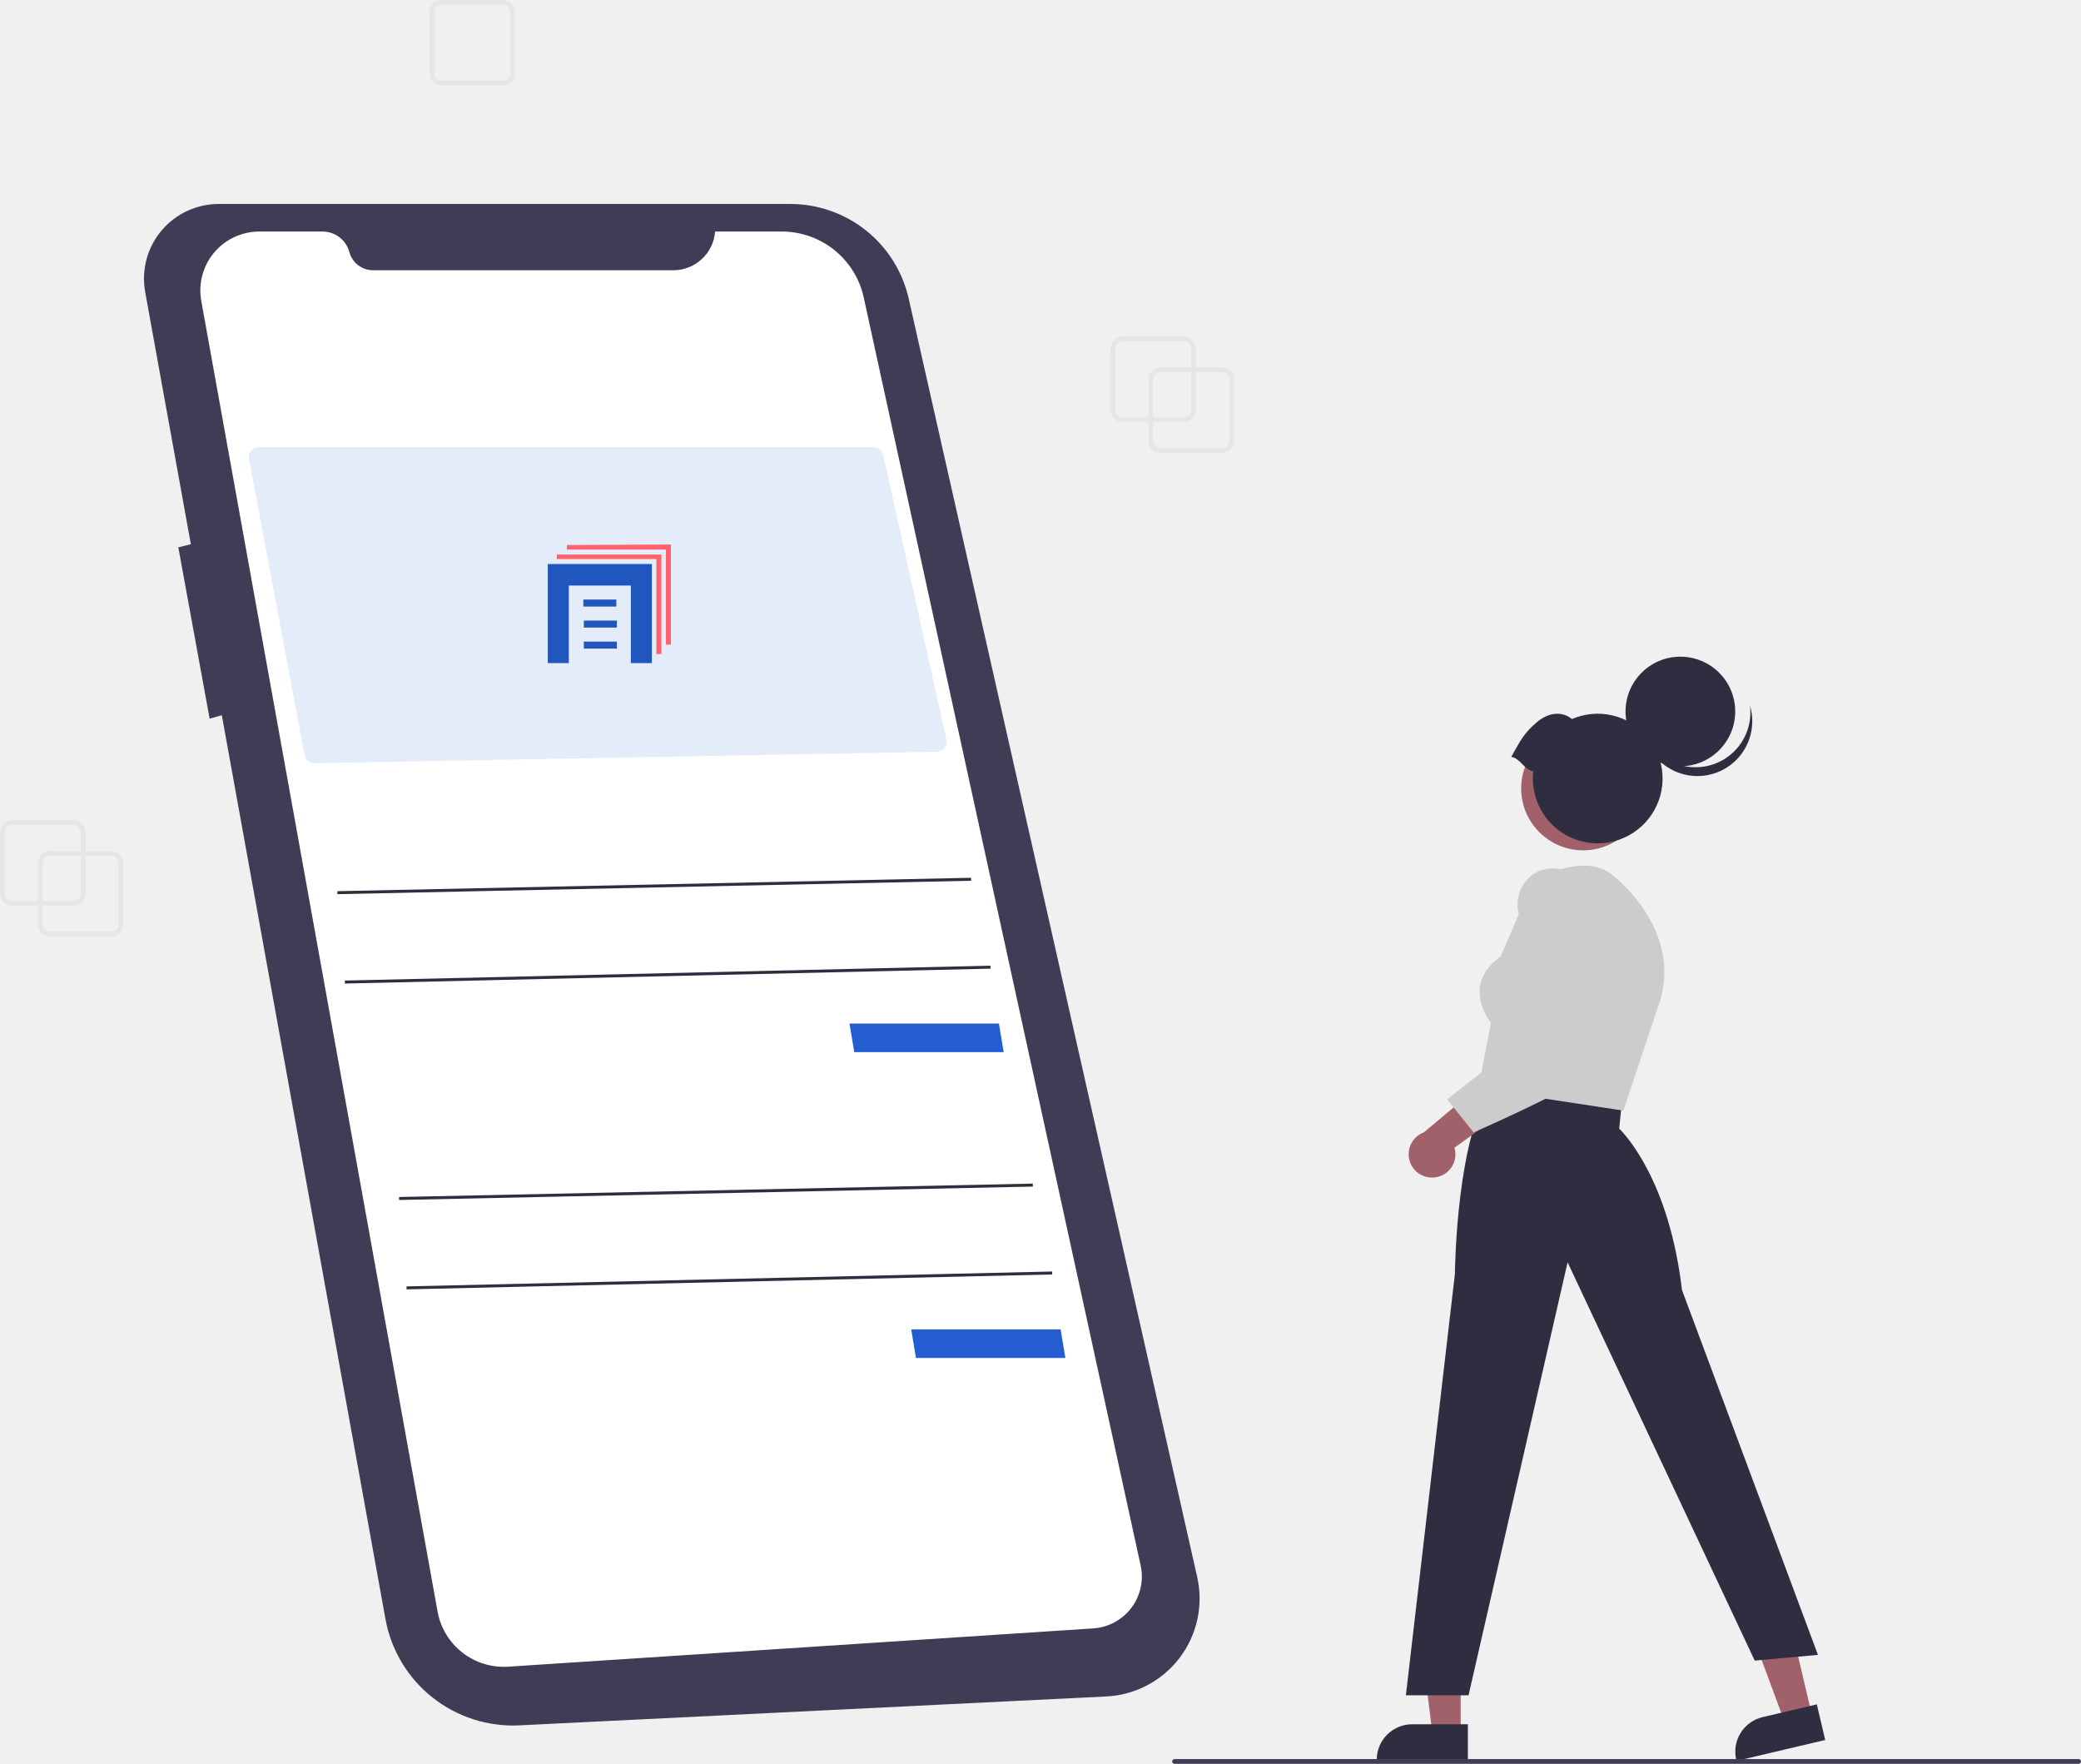
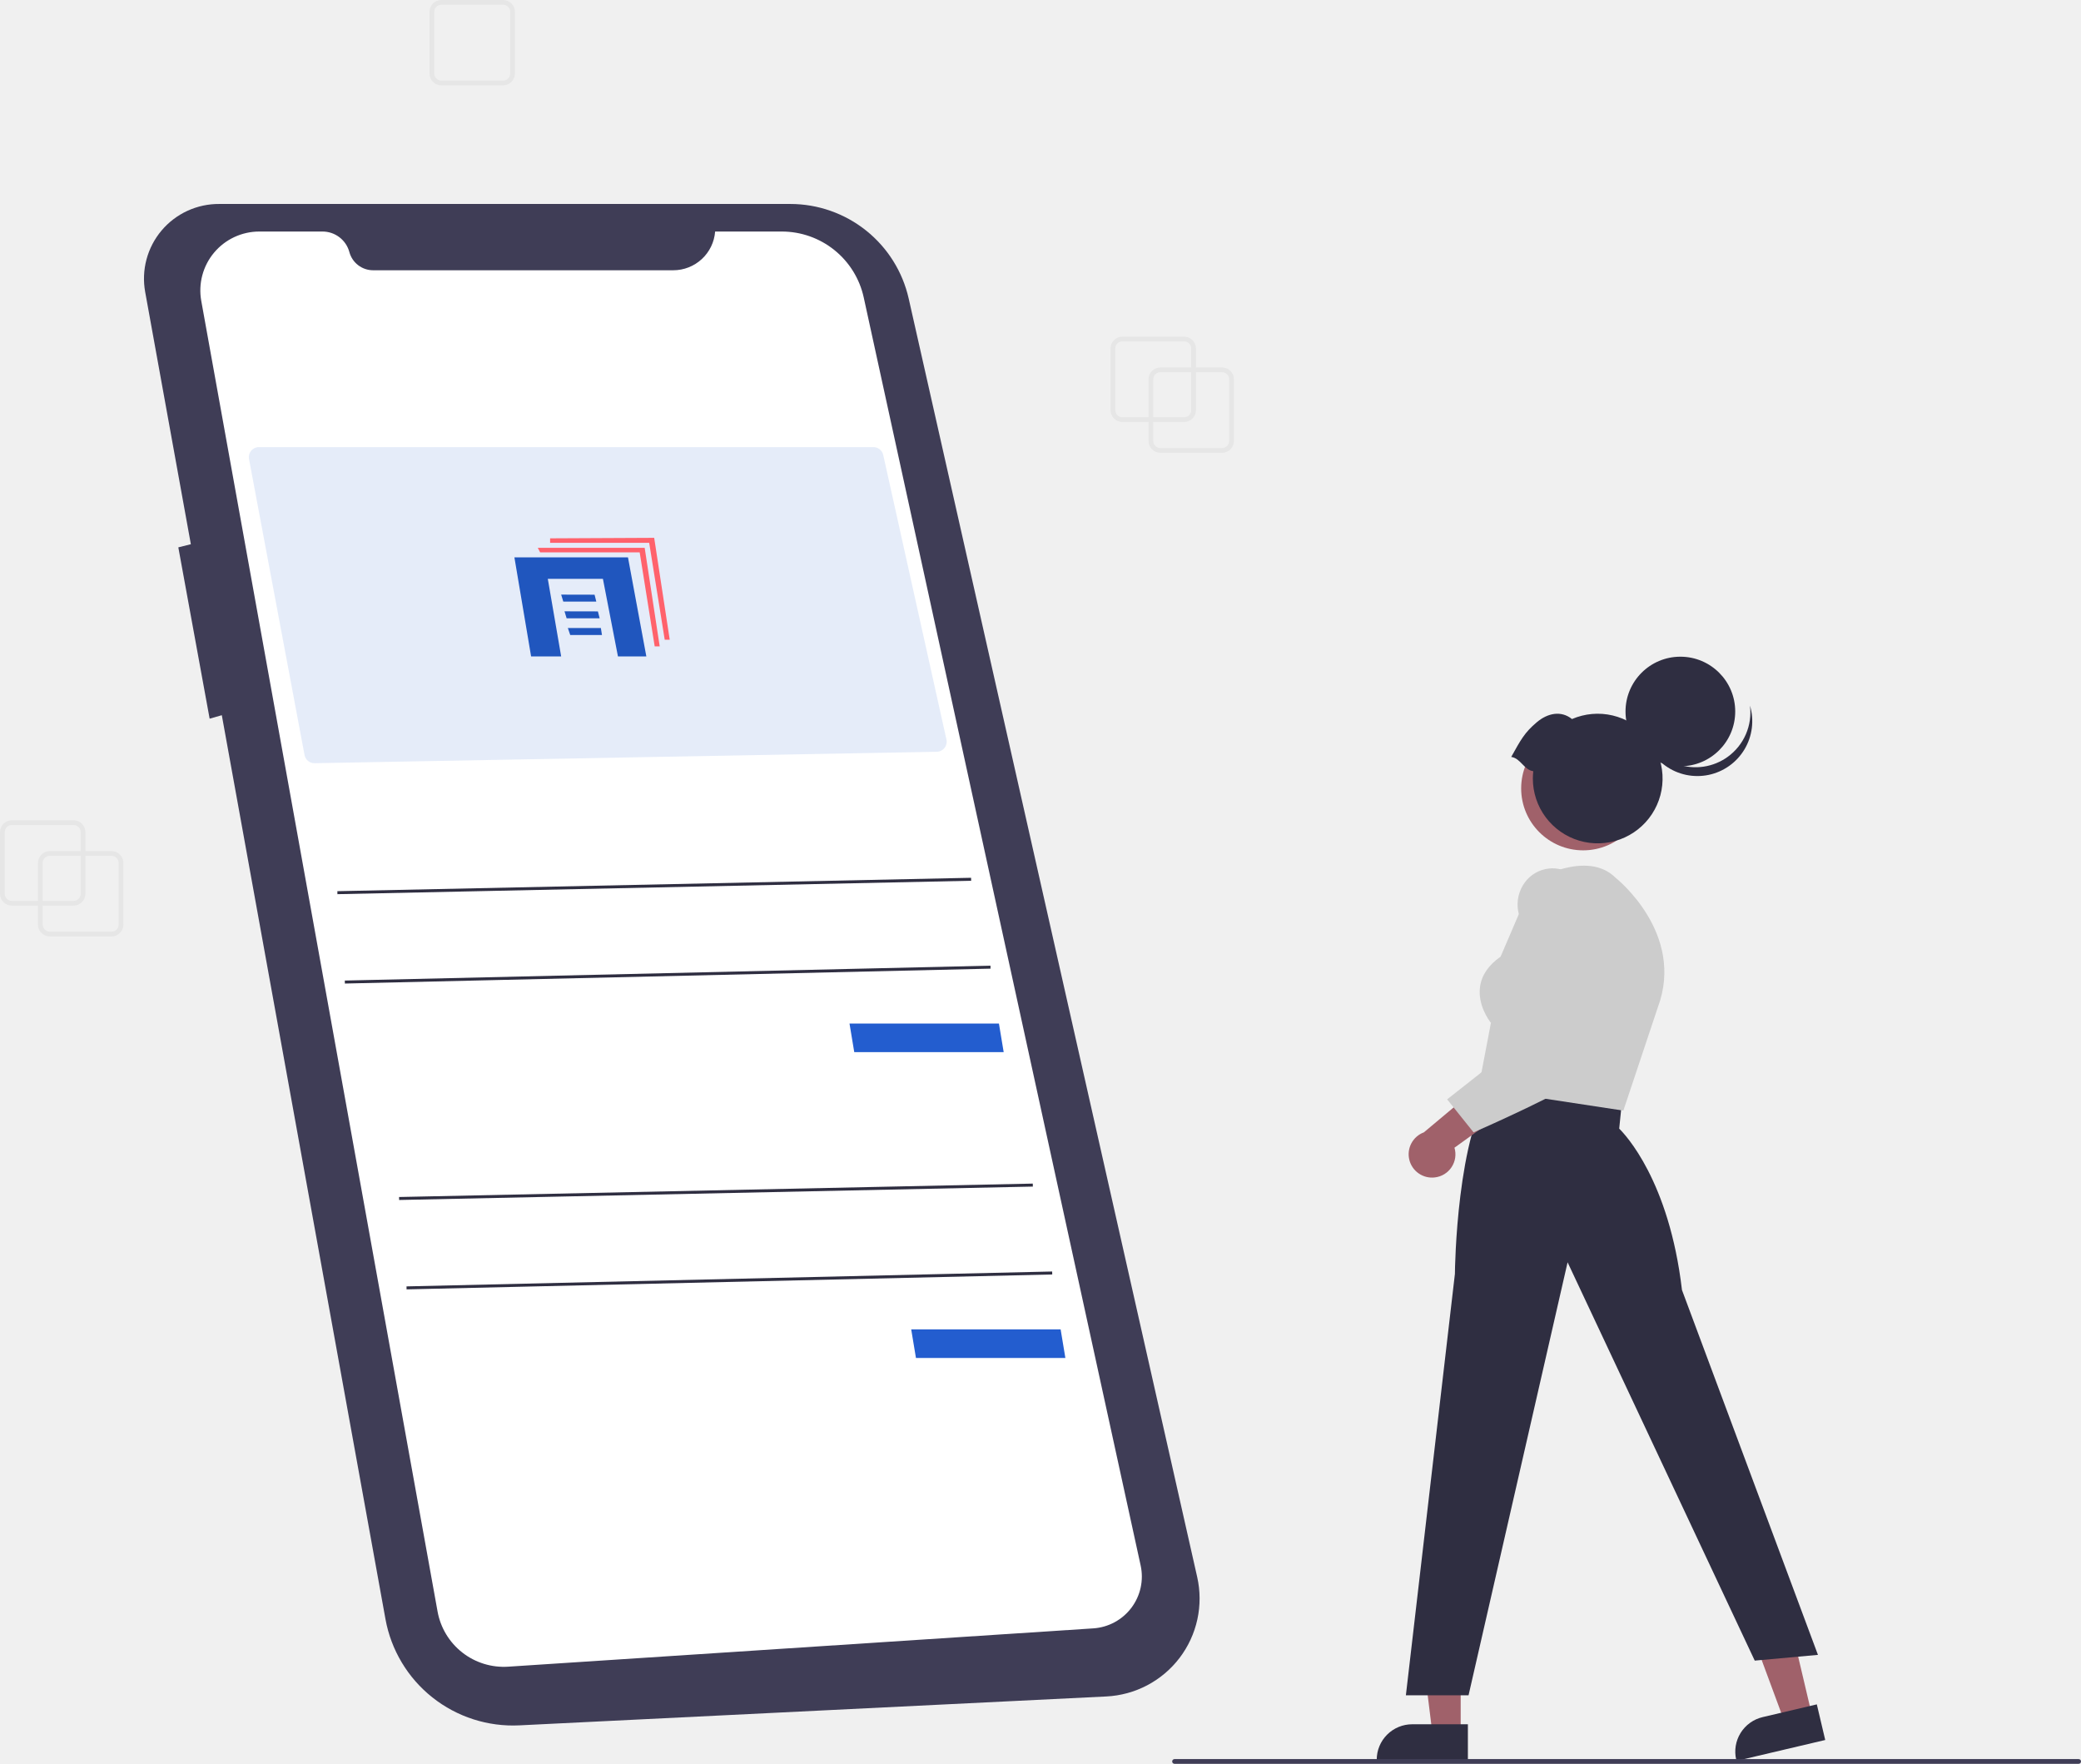
<svg xmlns="http://www.w3.org/2000/svg" width="623" height="528" viewBox="0 0 623 528" fill="none">
-   <g clip-path="url(#clip0_1_5795)">
+   <g clip-path="url(#clip0_1052_1933)">
    <path d="M365.854 135.548H347.384C346.442 135.547 345.539 135.173 344.874 134.508C344.208 133.843 343.833 132.941 343.832 132V113.548C343.833 112.608 344.208 111.706 344.874 111.04C345.539 110.375 346.442 110.001 347.384 110H365.854C366.796 110.001 367.699 110.375 368.365 111.04C369.031 111.706 369.405 112.608 369.406 113.548V132C369.405 132.941 369.031 133.843 368.365 134.508C367.699 135.173 366.796 135.547 365.854 135.548ZM347.384 111.419C346.819 111.42 346.277 111.644 345.878 112.044C345.478 112.443 345.253 112.984 345.253 113.548V132C345.253 132.564 345.478 133.106 345.878 133.505C346.277 133.904 346.819 134.128 347.384 134.129H365.854C366.419 134.128 366.961 133.904 367.361 133.505C367.76 133.106 367.985 132.564 367.986 132V113.548C367.985 112.984 367.76 112.443 367.361 112.044C366.961 111.644 366.419 111.42 365.854 111.419H347.384Z" fill="#E6E6E6" />
    <path d="M150.604 25.548H132.134C131.192 25.547 130.289 25.173 129.624 24.508C128.958 23.843 128.583 22.941 128.582 22V3.548C128.583 2.608 128.958 1.706 129.624 1.04C130.289 0.375 131.192 0.001 132.134 0H150.604C151.546 0.001 152.449 0.375 153.115 1.04C153.781 1.706 154.155 2.608 154.156 3.548V22C154.155 22.941 153.781 23.843 153.115 24.508C152.449 25.173 151.546 25.547 150.604 25.548ZM132.134 1.419C131.569 1.42 131.027 1.644 130.628 2.044C130.228 2.443 130.003 2.984 130.003 3.548V22C130.003 22.564 130.228 23.106 130.628 23.505C131.027 23.904 131.569 24.128 132.134 24.129H150.604C151.169 24.128 151.711 23.904 152.111 23.505C152.51 23.106 152.735 22.564 152.736 22V3.548C152.735 2.984 152.51 2.443 152.111 2.044C151.711 1.644 151.169 1.42 150.604 1.419H132.134Z" fill="#E6E6E6" />
-     <path d="M354.489 126.323H336.019C335.077 126.322 334.174 125.948 333.508 125.282C332.842 124.617 332.468 123.715 332.467 122.774V104.323C332.468 103.382 332.842 102.48 333.508 101.815C334.174 101.15 335.077 100.775 336.019 100.774H354.489C355.431 100.775 356.334 101.15 357 101.815C357.666 102.48 358.04 103.382 358.041 104.323V122.774C358.04 123.715 357.666 124.617 357 125.282C356.334 125.948 355.431 126.322 354.489 126.323ZM336.019 102.194C335.454 102.194 334.912 102.419 334.512 102.818C334.113 103.217 333.888 103.758 333.888 104.323V122.774C333.888 123.339 334.113 123.88 334.512 124.279C334.912 124.678 335.454 124.903 336.019 124.903H354.489C355.054 124.903 355.596 124.678 355.995 124.279C356.395 123.88 356.62 123.339 356.62 122.774V104.323C356.62 103.758 356.395 103.217 355.995 102.818C355.596 102.419 355.054 102.194 354.489 102.194H336.019Z" fill="#E6E6E6" />
-     <path d="M33.389 280.323H14.919C13.977 280.322 13.075 279.948 12.409 279.282C11.743 278.617 11.368 277.715 11.367 276.774V258.323C11.368 257.382 11.743 256.48 12.409 255.815C13.075 255.15 13.977 254.775 14.919 254.774H33.389C34.331 254.775 35.234 255.15 35.9 255.815C36.566 256.48 36.941 257.382 36.941 258.323V276.774C36.941 277.715 36.566 278.617 35.9 279.282C35.234 279.948 34.331 280.322 33.389 280.323ZM14.919 256.194C14.354 256.194 13.812 256.419 13.413 256.818C13.013 257.217 12.789 257.758 12.788 258.323V276.774C12.789 277.339 13.013 277.88 13.413 278.279C13.812 278.678 14.354 278.903 14.919 278.903H33.389C33.955 278.903 34.496 278.678 34.896 278.279C35.295 277.88 35.52 277.339 35.521 276.774V258.323C35.52 257.758 35.295 257.217 34.896 256.818C34.496 256.419 33.955 256.194 33.389 256.194H14.919Z" fill="#E6E6E6" />
-     <path d="M22.022 271.097H3.552C2.61 271.096 1.707 270.722 1.042 270.057C0.376 269.392 0.001 268.49 0 267.549V249.097C0.001 248.156 0.376 247.255 1.042 246.589C1.707 245.924 2.61 245.55 3.552 245.549H22.022C22.964 245.55 23.867 245.924 24.533 246.589C25.199 247.255 25.573 248.156 25.574 249.097V267.549C25.573 268.49 25.199 269.392 24.533 270.057C23.867 270.722 22.964 271.096 22.022 271.097ZM3.552 246.968C2.987 246.969 2.445 247.193 2.046 247.592C1.646 247.992 1.421 248.533 1.421 249.097V267.549C1.421 268.113 1.646 268.654 2.046 269.054C2.445 269.453 2.987 269.677 3.552 269.678H22.022C22.587 269.677 23.129 269.453 23.529 269.054C23.928 268.654 24.153 268.113 24.154 267.549V249.097C24.153 248.533 23.928 247.992 23.529 247.592C23.129 247.193 22.587 246.969 22.022 246.968H3.552Z" fill="#E6E6E6" />
+     <path d="M354.489 126.322H336.019C335.077 126.321 334.174 125.947 333.508 125.281C332.842 124.616 332.468 123.714 332.467 122.773V104.322C332.468 103.381 332.842 102.479 333.508 101.814C334.174 101.149 335.077 100.775 336.019 100.773H354.489C355.431 100.775 356.334 101.149 357 101.814C357.666 102.479 358.04 103.381 358.041 104.322V122.773C358.04 123.714 357.666 124.616 357 125.281C356.334 125.947 355.431 126.321 354.489 126.322ZM336.019 102.193C335.454 102.193 334.912 102.418 334.512 102.817C334.113 103.216 333.888 103.757 333.888 104.322V122.773C333.888 123.338 334.113 123.879 334.512 124.278C334.912 124.677 335.454 124.902 336.019 124.902H354.489C355.054 124.902 355.596 124.677 355.995 124.278C356.395 123.879 356.62 123.338 356.62 122.773V104.322C356.62 103.757 356.395 103.216 355.995 102.817C355.596 102.418 355.054 102.193 354.489 102.193H336.019Z" fill="#E6E6E6" />
+     <path d="M33.389 280.322H14.919C13.977 280.321 13.075 279.947 12.409 279.281C11.743 278.616 11.368 277.714 11.367 276.773V258.322C11.368 257.381 11.743 256.479 12.409 255.814C13.075 255.149 13.977 254.775 14.919 254.773H33.389C34.331 254.775 35.234 255.149 35.9 255.814C36.566 256.479 36.941 257.381 36.941 258.322V276.773C36.941 277.714 36.566 278.616 35.9 279.281C35.234 279.947 34.331 280.321 33.389 280.322ZM14.919 256.193C14.354 256.193 13.812 256.418 13.413 256.817C13.013 257.216 12.789 257.757 12.788 258.322V276.773C12.789 277.338 13.013 277.879 13.413 278.278C13.812 278.677 14.354 278.902 14.919 278.902H33.389C33.955 278.902 34.496 278.677 34.896 278.278C35.295 277.879 35.52 277.338 35.521 276.773V258.322C35.52 257.757 35.295 257.216 34.896 256.817C34.496 256.418 33.955 256.193 33.389 256.193H14.919Z" fill="#E6E6E6" />
+     <path d="M22.022 271.095H3.552C2.61 271.094 1.707 270.72 1.042 270.055C0.376 269.39 0.001 268.488 0 267.547V249.095C0.001 248.155 0.376 247.253 1.042 246.587C1.707 245.922 2.61 245.548 3.552 245.547H22.022C22.964 245.548 23.867 245.922 24.533 246.587C25.199 247.253 25.573 248.155 25.574 249.095V267.547C25.573 268.488 25.199 269.39 24.533 270.055C23.867 270.72 22.964 271.094 22.022 271.095ZM3.552 246.966C2.987 246.967 2.445 247.191 2.046 247.59C1.646 247.99 1.421 248.531 1.421 249.095V267.547C1.421 268.111 1.646 268.653 2.046 269.052C2.445 269.451 2.987 269.675 3.552 269.676H22.022C22.587 269.675 23.129 269.451 23.529 269.052C23.928 268.653 24.153 268.111 24.154 267.547V249.095C24.153 248.531 23.928 247.99 23.529 247.59C23.129 247.191 22.587 246.967 22.022 246.966H3.552Z" fill="#E6E6E6" />
    <path d="M65.661 61.059H236.594C244.842 61.059 252.845 63.863 259.287 69.009C265.729 74.155 270.227 81.338 272.041 89.376L358.41 472.082C359.352 476.256 359.369 480.586 358.459 484.767C357.549 488.949 355.734 492.88 353.142 496.287C350.55 499.694 347.244 502.493 343.454 504.488C339.665 506.483 335.484 507.626 331.206 507.837L155.486 516.486C146.077 516.949 136.82 513.976 129.444 508.122C122.067 502.269 117.075 493.934 115.398 484.673L66.404 214.096L62.759 215.136L53.385 163.851L57.137 162.914L43.461 87.386C42.875 84.151 43.011 80.827 43.859 77.651C44.706 74.474 46.245 71.524 48.365 69.009C50.486 66.495 53.135 64.479 56.124 63.105C59.114 61.731 62.37 61.032 65.661 61.059Z" fill="#3F3D56" />
-     <path d="M214.093 69.31H234.046C239.776 69.31 245.333 71.267 249.796 74.858C254.259 78.448 257.359 83.455 258.58 89.048L341.482 468.632C341.96 470.817 341.959 473.08 341.481 475.265C341.003 477.45 340.058 479.506 338.711 481.294C337.365 483.081 335.648 484.556 333.678 485.62C331.708 486.683 329.532 487.31 327.298 487.456L152.146 498.924C147.204 499.247 142.317 497.742 138.416 494.695C134.515 491.648 131.873 487.273 130.995 482.404L60.254 90.068C59.796 87.528 59.902 84.92 60.563 82.425C61.225 79.931 62.427 77.613 64.083 75.633C65.74 73.653 67.811 72.061 70.151 70.969C72.491 69.876 75.042 69.31 77.625 69.31H96.554C98.386 69.31 100.167 69.913 101.621 71.026C103.075 72.139 104.121 73.701 104.597 75.468C105.018 77.028 105.941 78.406 107.225 79.389C108.509 80.372 110.081 80.904 111.698 80.904H201.559C204.726 80.904 207.776 79.71 210.1 77.561C212.424 75.411 213.85 72.464 214.093 69.31Z" fill="white" />
-     <path d="M74.547 137.403C74.201 135.556 75.618 133.85 77.496 133.85H261.489C262.895 133.85 264.112 134.826 264.417 136.199L283.342 221.385C283.754 223.237 282.365 225.001 280.469 225.036L94.177 228.47C92.713 228.497 91.443 227.463 91.173 226.023L74.547 137.403Z" fill="#235DCF" fill-opacity="0.12" />
+     <path d="M214.093 69.309H234.046C239.776 69.309 245.333 71.266 249.796 74.857C254.259 78.447 257.359 83.454 258.58 89.047L341.482 468.631C341.96 470.816 341.959 473.079 341.481 475.264C341.003 477.449 340.058 479.505 338.711 481.293C337.365 483.08 335.648 484.555 333.678 485.619C331.708 486.682 329.532 487.309 327.298 487.455L152.146 498.923C147.204 499.246 142.317 497.741 138.416 494.694C134.515 491.647 131.873 487.272 130.995 482.403L60.254 90.067C59.796 87.528 59.902 84.919 60.563 82.424C61.225 79.93 62.427 77.612 64.083 75.632C65.74 73.652 67.811 72.06 70.151 70.968C72.491 69.875 75.042 69.309 77.625 69.309H96.554C98.386 69.309 100.167 69.912 101.621 71.025C103.075 72.138 104.121 73.7 104.597 75.467C105.018 77.027 105.941 78.405 107.225 79.388C108.509 80.371 110.081 80.903 111.698 80.903H201.559C204.726 80.903 207.776 79.709 210.1 77.559C212.424 75.41 213.85 72.463 214.093 69.309Z" fill="white" />
+     <path d="M74.547 137.401C74.201 135.554 75.618 133.848 77.496 133.848H261.489C262.895 133.848 264.112 134.824 264.417 136.197L283.342 221.384C283.754 223.235 282.365 224.999 280.469 225.034L94.177 228.468C92.713 228.495 91.443 227.461 91.173 226.021L74.547 137.401Z" fill="#235DCF" fill-opacity="0.12" />
    <path d="M254.322 306.406H299.057L300.478 314.961H255.743L254.322 306.406Z" fill="#235DCF" />
-     <path d="M290.72 262.763L100.998 266.776L101.017 267.668L290.739 263.655L290.72 262.763Z" fill="#2F2E41" />
-     <path d="M296.522 289.074L103.229 293.533L103.249 294.425L296.543 289.966L296.522 289.074Z" fill="#2F2E41" />
-     <path d="M272.793 397.954H317.527L318.948 406.509H274.214L272.793 397.954Z" fill="#235DCF" />
+     <path d="M290.72 262.764L100.998 266.777L101.017 267.669L290.739 263.656L290.72 262.764Z" fill="#2F2E41" />
+     <path d="M296.522 289.072L103.229 293.531L103.249 294.423L296.543 289.964L296.522 289.072Z" fill="#2F2E41" />
+     <path d="M272.793 397.953H317.527L318.948 406.508H274.214L272.793 397.953Z" fill="#235DCF" />
    <path d="M309.191 354.311L119.469 358.324L119.488 359.216L309.21 355.203L309.191 354.311Z" fill="#2F2E41" />
    <path d="M314.993 380.623L121.699 385.082L121.72 385.974L315.013 381.514L314.993 380.623Z" fill="#2F2E41" />
-     <path d="M437.294 518.921L428.829 518.92L424.803 486.306L437.295 486.306L437.294 518.921Z" fill="#A0616A" />
+     <path d="M437.294 518.92L428.829 518.919L424.803 486.305L437.295 486.305L437.294 518.92Z" fill="#A0616A" />
    <path d="M439.451 527.118L412.158 527.117V526.772C412.158 523.958 413.278 521.259 415.27 519.269C417.262 517.278 419.964 516.16 422.781 516.16L439.451 516.161L439.451 527.118Z" fill="#2F2E41" />
-     <path d="M542.443 513.384L534.205 515.323L522.801 484.498L534.961 481.638L542.443 513.384Z" fill="#A0616A" />
+     <path d="M542.443 513.383L534.205 515.322L522.801 484.497L534.961 481.637L542.443 513.383Z" fill="#A0616A" />
    <path d="M546.426 520.869L519.86 527.118L519.781 526.782C519.135 524.043 519.605 521.159 521.088 518.766C522.57 516.373 524.943 514.665 527.686 514.02L543.912 510.203L546.426 520.869Z" fill="#2F2E41" />
-     <path d="M435.562 381.356C435.578 379.657 436.082 339.545 447.088 324.379L447.251 324.155L485.607 329.441L484.749 337.86C486.436 339.499 499.707 353.352 503.539 386.156L544.25 495.386L525.324 497.105L469.298 377.867L439.649 507.479H420.887L435.562 381.356Z" fill="#2F2E41" />
-     <path d="M442.596 325.859L446.345 306.195C445.611 305.251 442.359 300.719 443.083 295.405C443.555 291.939 445.626 288.9 449.241 286.369L458.959 263.716L459.09 263.639C459.744 263.254 475.218 254.315 483.653 262.748C483.864 262.912 504.634 279.382 496.293 301.6L485.997 332.461L442.596 325.859Z" fill="#CCCCCC" />
-     <path d="M429.551 352.463C430.562 352.348 431.535 352.012 432.402 351.48C433.27 350.948 434.01 350.233 434.57 349.384C435.131 348.536 435.498 347.575 435.647 346.569C435.795 345.564 435.721 344.538 435.43 343.564L455.499 329.119L443.485 324.554L426.269 338.971C424.663 339.568 423.333 340.733 422.53 342.245C421.726 343.757 421.506 345.51 421.911 347.173C422.315 348.836 423.317 350.293 424.725 351.268C426.133 352.243 427.85 352.668 429.551 352.463Z" fill="#A0616A" />
-     <path d="M433.24 329.095L463.88 304.98L454.771 273.89C454.342 272.418 454.22 270.873 454.414 269.352C454.609 267.831 455.114 266.366 455.9 265.049C456.627 263.807 457.606 262.731 458.774 261.889C459.941 261.047 461.272 260.457 462.681 260.159C467.927 259.05 472.688 261.984 476.83 268.881L476.862 268.943C477.547 270.617 493.509 310.034 481.321 318.464C469.399 326.709 441.753 338.712 441.475 338.833L441.15 338.973L433.24 329.095Z" fill="#CCCCCC" />
+     <path d="M435.562 381.357C435.578 379.658 436.082 339.546 447.088 324.38L447.251 324.156L485.607 329.442L484.749 337.861C486.436 339.5 499.707 353.353 503.539 386.157L544.25 495.387L525.324 497.106L469.298 377.868L439.649 507.48H420.887L435.562 381.357Z" fill="#2F2E41" />
+     <path d="M442.596 325.86L446.345 306.196C445.611 305.252 442.359 300.72 443.083 295.406C443.555 291.94 445.626 288.901 449.241 286.37L458.959 263.717L459.09 263.64C459.744 263.255 475.218 254.316 483.653 262.749C483.864 262.913 504.634 279.383 496.293 301.601L485.997 332.462L442.596 325.86Z" fill="#CCCCCC" />
+     <path d="M429.551 352.464C430.562 352.349 431.535 352.013 432.402 351.481C433.27 350.949 434.01 350.234 434.57 349.385C435.131 348.537 435.498 347.576 435.647 346.57C435.795 345.565 435.721 344.539 435.43 343.565L455.499 329.12L443.485 324.555L426.269 338.972C424.663 339.569 423.333 340.734 422.53 342.246C421.726 343.758 421.506 345.511 421.911 347.174C422.315 348.837 423.317 350.294 424.725 351.269C426.133 352.244 427.85 352.669 429.551 352.464Z" fill="#A0616A" />
+     <path d="M433.24 329.094L463.88 304.979L454.771 273.889C454.342 272.417 454.22 270.872 454.414 269.351C454.609 267.83 455.114 266.365 455.9 265.048C456.627 263.806 457.606 262.73 458.774 261.888C459.941 261.046 461.272 260.456 462.681 260.158C467.927 259.049 472.688 261.983 476.83 268.88L476.862 268.942C477.547 270.616 493.509 310.033 481.321 318.463C469.399 326.708 441.753 338.711 441.475 338.832L441.15 338.972L433.24 329.094Z" fill="#CCCCCC" />
    <path d="M473.961 254.549C484.212 254.549 492.523 246.248 492.523 236.007C492.523 225.766 484.212 217.465 473.961 217.465C463.71 217.465 455.4 225.766 455.4 236.007C455.4 246.248 463.71 254.549 473.961 254.549Z" fill="#A0616A" />
-     <path d="M503.061 229.389C512.13 229.389 519.481 222.044 519.481 212.985C519.481 203.925 512.13 196.581 503.061 196.581C493.992 196.581 486.641 203.925 486.641 212.985C486.641 222.044 493.992 229.389 503.061 229.389Z" fill="#2F2E41" />
-     <path d="M517.225 226.568C515.099 228.102 512.637 229.106 510.044 229.495C507.451 229.884 504.802 229.647 502.319 228.804C499.836 227.96 497.592 226.535 495.773 224.648C493.955 222.76 492.616 220.465 491.867 217.955C492.15 220.205 492.898 222.371 494.061 224.318C495.225 226.265 496.78 227.95 498.629 229.266C500.477 230.583 502.579 231.502 504.801 231.966C507.023 232.429 509.317 232.428 511.539 231.962C513.76 231.495 515.86 230.573 517.707 229.255C519.554 227.937 521.108 226.25 522.269 224.302C523.431 222.353 524.175 220.186 524.456 217.935C524.736 215.685 524.547 213.401 523.899 211.228C524.267 214.148 523.841 217.113 522.667 219.812C521.493 222.511 519.613 224.845 517.225 226.568Z" fill="#2F2E41" />
-     <path d="M452.422 226.586C455.288 221.459 456.385 219.317 460.081 216.2C463.35 213.443 467.37 212.633 470.613 215.246C474.449 213.59 478.718 213.214 482.784 214.175C486.851 215.136 490.499 217.381 493.186 220.578C495.874 223.775 497.458 227.752 497.702 231.92C497.946 236.087 496.839 240.222 494.543 243.711C492.248 247.199 488.887 249.855 484.961 251.283C481.034 252.712 476.751 252.837 472.747 251.64C468.744 250.443 465.234 247.988 462.738 244.639C460.243 241.291 458.895 237.228 458.896 233.053C458.899 232.32 458.943 231.588 459.028 230.859C456.209 230.464 455.241 226.981 452.422 226.586Z" fill="#2F2E41" />
-     <path d="M622.29 528H351.628C351.44 528 351.259 527.926 351.126 527.793C350.993 527.659 350.918 527.479 350.918 527.291C350.918 527.103 350.993 526.922 351.126 526.789C351.259 526.656 351.44 526.581 351.628 526.581H622.29C622.479 526.581 622.659 526.656 622.793 526.789C622.926 526.922 623.001 527.103 623.001 527.291C623.001 527.479 622.926 527.659 622.793 527.793C622.659 527.926 622.479 528 622.29 528Z" fill="#3F3D56" />
-     <path d="M164 168.842V198.501H170.291V175.283H188.865V198.501H195.157V168.842H164Z" fill="#2056BE" />
-     <path d="M174.635 181.574V179.477H184.521V181.574H174.635Z" fill="#2056BE" />
-     <path d="M174.785 187.866V185.769H184.671V187.866H174.785Z" fill="#2056BE" />
-     <path d="M174.785 194.157V192.06H184.671V194.157H174.785Z" fill="#2056BE" />
-     <path d="M166.695 167.344V165.996H198.002V195.805H196.504V167.344H166.695Z" fill="#FF626C" />
-     <path d="M169.691 164.498V163.15L200.848 163V192.958H199.35V164.498H169.691Z" fill="#FF626C" />
+     <path d="M503.061 229.389C512.13 229.389 519.481 222.045 519.481 212.986C519.481 203.926 512.13 196.582 503.061 196.582C493.992 196.582 486.641 203.926 486.641 212.986C486.641 222.045 493.992 229.389 503.061 229.389Z" fill="#2F2E41" />
+     <path d="M517.225 226.567C515.099 228.101 512.637 229.105 510.044 229.494C507.451 229.883 504.802 229.646 502.319 228.803C499.836 227.959 497.592 226.534 495.773 224.647C493.955 222.759 492.616 220.464 491.867 217.954C492.15 220.204 492.898 222.37 494.061 224.317C495.225 226.264 496.78 227.949 498.629 229.265C500.477 230.582 502.579 231.501 504.801 231.965C507.023 232.428 509.317 232.427 511.539 231.961C513.76 231.494 515.86 230.572 517.707 229.254C519.554 227.936 521.108 226.249 522.269 224.301C523.431 222.352 524.175 220.185 524.456 217.934C524.736 215.684 524.547 213.4 523.899 211.227C524.267 214.147 523.841 217.112 522.667 219.811C521.493 222.51 519.613 224.844 517.225 226.567Z" fill="#2F2E41" />
+     <path d="M452.422 226.588C455.288 221.461 456.385 219.319 460.081 216.202C463.35 213.445 467.37 212.635 470.613 215.247C474.449 213.592 478.718 213.216 482.784 214.177C486.851 215.138 490.499 217.383 493.186 220.58C495.874 223.777 497.458 227.754 497.702 231.922C497.946 236.089 496.839 240.224 494.543 243.713C492.248 247.201 488.887 249.857 484.961 251.285C481.034 252.714 476.751 252.839 472.747 251.642C468.744 250.445 465.234 247.99 462.738 244.641C460.243 241.293 458.895 237.23 458.896 233.055C458.899 232.322 458.943 231.589 459.028 230.861C456.209 230.466 455.241 226.983 452.422 226.588Z" fill="#2F2E41" />
+     <path d="M622.29 528.001H351.628C351.44 528.001 351.259 527.927 351.126 527.794C350.993 527.66 350.918 527.48 350.918 527.292C350.918 527.103 350.993 526.923 351.126 526.79C351.259 526.657 351.44 526.582 351.628 526.582H622.29C622.479 526.582 622.659 526.657 622.793 526.79C622.926 526.923 623.001 527.103 623.001 527.292C623.001 527.48 622.926 527.66 622.793 527.794C622.659 527.927 622.479 528.001 622.29 528.001Z" fill="#3F3D56" />
+     <path d="M154 166.844L159 196.502H168L164 173.285H180.5L185 196.502H193.5L188 166.844H154Z" fill="#2056BE" />
+     <path d="M168.635 180.097L168 178L178 178.023L178.521 180.097H168.635Z" fill="#2056BE" />
+     <path d="M169.635 185.097L169 183L179 183.023L179.521 185.097H169.635Z" fill="#2056BE" />
+     <path d="M170.715 190.097L170 188H179.886L180.215 190.097H170.715Z" fill="#2056BE" />
+     <path d="M161.696 165.344L161 163.996H193.002L197.5 193.5H196L191.504 165.344H161.696Z" fill="#FF626C" />
+     <path d="M164.691 162.498V161.15L195.848 161L200.5 191.5H199L194.35 162.498H164.691Z" fill="#FF626C" />
  </g>
  <defs>
-     <clipPath id="clip0_1_5795">
+     <clipPath id="clip0_1052_1933">
      <rect width="623" height="528" fill="white" />
    </clipPath>
  </defs>
</svg>
